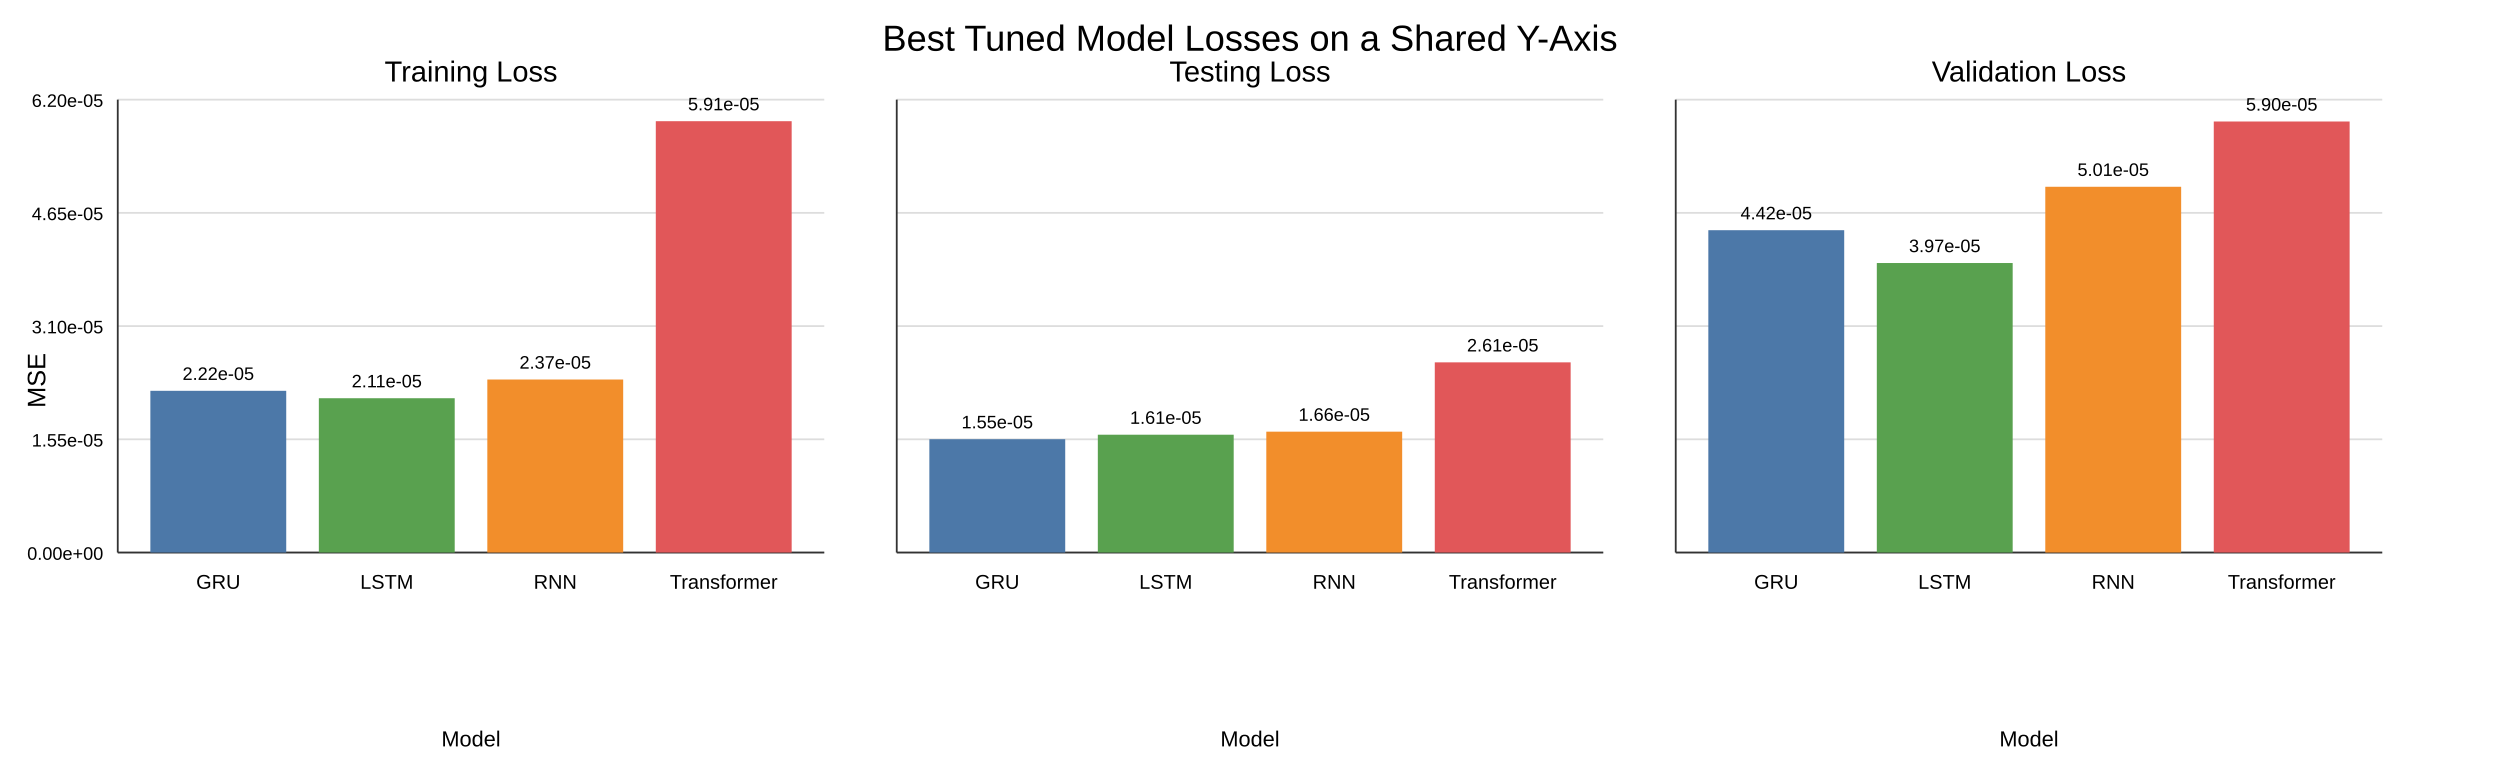
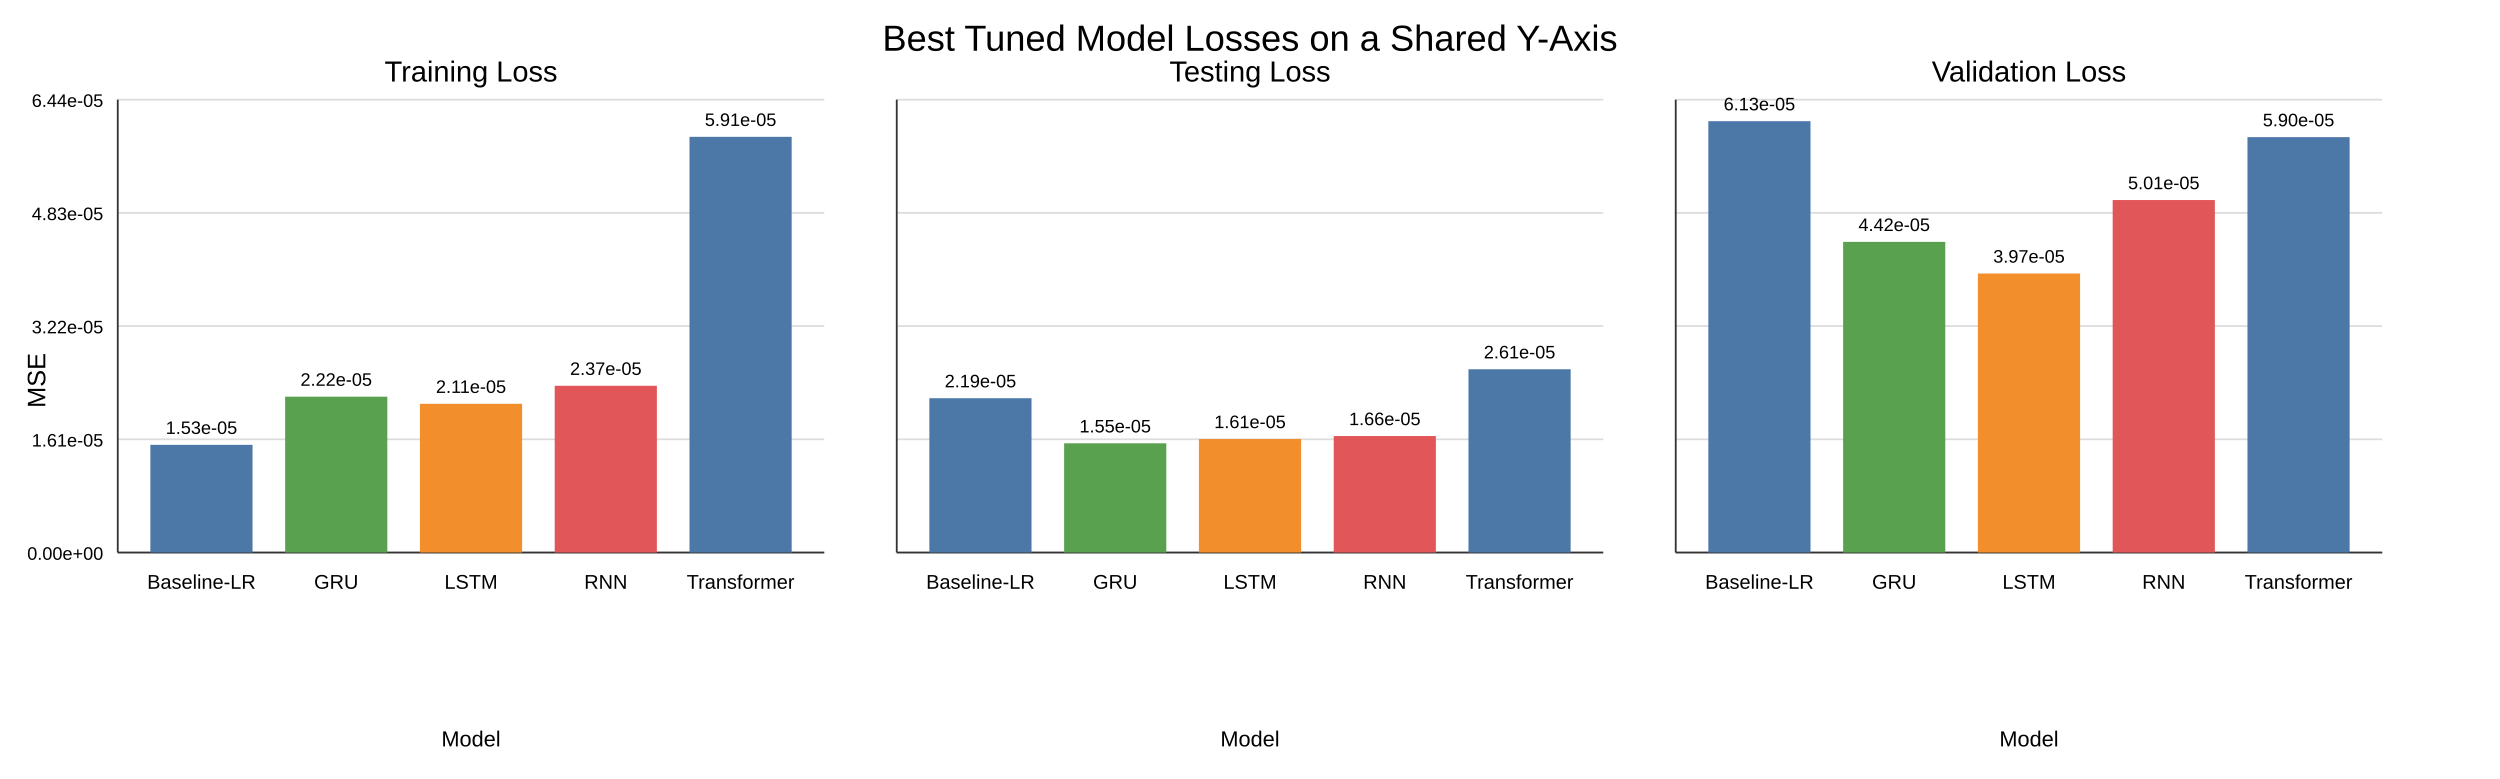
<svg xmlns="http://www.w3.org/2000/svg" width="1380" height="430" viewBox="0 0 1380 430">
  <rect width="100%" height="100%" fill="white" />
  <text x="690" y="28" font-size="20" text-anchor="middle" font-family="Arial">Best Tuned Model Losses on a Shared Y-Axis</text>
  <text x="25" y="210" font-size="14" text-anchor="middle" transform="rotate(-90 25 210)" font-family="Arial">MSE</text>
  <text x="260.0" y="45" font-size="16" text-anchor="middle" font-family="Arial">Training Loss</text>
  <line x1="65" y1="305.00" x2="455" y2="305.00" stroke="#dddddd" stroke-width="1" />
  <text x="57" y="309.00" font-size="10" text-anchor="end" font-family="Arial">0.00e+00</text>
  <line x1="65" y1="242.50" x2="455" y2="242.50" stroke="#dddddd" stroke-width="1" />
-   <text x="57" y="246.50" font-size="10" text-anchor="end" font-family="Arial">1.55e-05</text>
+   <text x="57" y="246.50" font-size="10" text-anchor="end" font-family="Arial">1.61e-05</text>
  <line x1="65" y1="180.00" x2="455" y2="180.00" stroke="#dddddd" stroke-width="1" />
-   <text x="57" y="184.00" font-size="10" text-anchor="end" font-family="Arial">3.10e-05</text>
+   <text x="57" y="184.00" font-size="10" text-anchor="end" font-family="Arial">3.22e-05</text>
  <line x1="65" y1="117.50" x2="455" y2="117.50" stroke="#dddddd" stroke-width="1" />
-   <text x="57" y="121.50" font-size="10" text-anchor="end" font-family="Arial">4.65e-05</text>
+   <text x="57" y="121.50" font-size="10" text-anchor="end" font-family="Arial">4.83e-05</text>
  <line x1="65" y1="55.00" x2="455" y2="55.00" stroke="#dddddd" stroke-width="1" />
-   <text x="57" y="59.00" font-size="10" text-anchor="end" font-family="Arial">6.20e-05</text>
+   <text x="57" y="59.00" font-size="10" text-anchor="end" font-family="Arial">6.44e-05</text>
  <line x1="65" y1="55" x2="65" y2="305" stroke="#333333" stroke-width="1" />
  <line x1="65" y1="305" x2="455" y2="305" stroke="#333333" stroke-width="1" />
-   <rect x="83.00" y="215.73" width="75.00" height="89.27" fill="#4C78A8" />
-   <text x="120.50" y="209.73" font-size="10" text-anchor="middle" font-family="Arial">2.22e-05</text>
-   <text x="120.50" y="325.00" font-size="11" text-anchor="middle" font-family="Arial">GRU</text>
-   <rect x="176.00" y="219.82" width="75.00" height="85.18" fill="#59A14F" />
-   <text x="213.50" y="213.82" font-size="10" text-anchor="middle" font-family="Arial">2.11e-05</text>
-   <text x="213.50" y="325.00" font-size="11" text-anchor="middle" font-family="Arial">LSTM</text>
-   <rect x="269.00" y="209.49" width="75.00" height="95.51" fill="#F28E2B" />
-   <text x="306.50" y="203.49" font-size="10" text-anchor="middle" font-family="Arial">2.37e-05</text>
-   <text x="306.50" y="325.00" font-size="11" text-anchor="middle" font-family="Arial">RNN</text>
-   <rect x="362.00" y="66.90" width="75.00" height="238.10" fill="#E15759" />
-   <text x="399.50" y="60.90" font-size="10" text-anchor="middle" font-family="Arial">5.91e-05</text>
-   <text x="399.50" y="325.00" font-size="11" text-anchor="middle" font-family="Arial">Transformer</text>
+   <rect x="83.00" y="245.55" width="56.40" height="59.45" fill="#4C78A8" />
+   <text x="111.20" y="239.55" font-size="10" text-anchor="middle" font-family="Arial">1.53e-05</text>
+   <text x="111.20" y="325.00" font-size="11" text-anchor="middle" font-family="Arial">Baseline-LR</text>
+   <rect x="157.40" y="218.97" width="56.40" height="86.03" fill="#59A14F" />
+   <text x="185.60" y="212.97" font-size="10" text-anchor="middle" font-family="Arial">2.22e-05</text>
+   <text x="185.60" y="325.00" font-size="11" text-anchor="middle" font-family="Arial">GRU</text>
+   <rect x="231.80" y="222.90" width="56.40" height="82.10" fill="#F28E2B" />
+   <text x="260.00" y="216.90" font-size="10" text-anchor="middle" font-family="Arial">2.11e-05</text>
+   <text x="260.00" y="325.00" font-size="11" text-anchor="middle" font-family="Arial">LSTM</text>
+   <rect x="306.20" y="212.95" width="56.40" height="92.05" fill="#E15759" />
+   <text x="334.40" y="206.95" font-size="10" text-anchor="middle" font-family="Arial">2.37e-05</text>
+   <text x="334.40" y="325.00" font-size="11" text-anchor="middle" font-family="Arial">RNN</text>
+   <rect x="380.60" y="75.53" width="56.40" height="229.47" fill="#4C78A8" />
+   <text x="408.80" y="69.53" font-size="10" text-anchor="middle" font-family="Arial">5.91e-05</text>
+   <text x="408.80" y="325.00" font-size="11" text-anchor="middle" font-family="Arial">Transformer</text>
  <text x="260.0" y="412" font-size="12" text-anchor="middle" font-family="Arial">Model</text>
  <text x="690.0" y="45" font-size="16" text-anchor="middle" font-family="Arial">Testing Loss</text>
  <line x1="495" y1="305.00" x2="885" y2="305.00" stroke="#dddddd" stroke-width="1" />
  <line x1="495" y1="242.50" x2="885" y2="242.50" stroke="#dddddd" stroke-width="1" />
  <line x1="495" y1="180.00" x2="885" y2="180.00" stroke="#dddddd" stroke-width="1" />
  <line x1="495" y1="117.50" x2="885" y2="117.50" stroke="#dddddd" stroke-width="1" />
  <line x1="495" y1="55.00" x2="885" y2="55.00" stroke="#dddddd" stroke-width="1" />
  <line x1="495" y1="55" x2="495" y2="305" stroke="#333333" stroke-width="1" />
  <line x1="495" y1="305" x2="885" y2="305" stroke="#333333" stroke-width="1" />
-   <rect x="513.00" y="242.44" width="75.00" height="62.56" fill="#4C78A8" />
-   <text x="550.50" y="236.44" font-size="10" text-anchor="middle" font-family="Arial">1.55e-05</text>
-   <text x="550.50" y="325.00" font-size="11" text-anchor="middle" font-family="Arial">GRU</text>
-   <rect x="606.00" y="239.96" width="75.00" height="65.04" fill="#59A14F" />
-   <text x="643.50" y="233.96" font-size="10" text-anchor="middle" font-family="Arial">1.61e-05</text>
-   <text x="643.50" y="325.00" font-size="11" text-anchor="middle" font-family="Arial">LSTM</text>
-   <rect x="699.00" y="238.28" width="75.00" height="66.72" fill="#F28E2B" />
-   <text x="736.50" y="232.28" font-size="10" text-anchor="middle" font-family="Arial">1.66e-05</text>
-   <text x="736.50" y="325.00" font-size="11" text-anchor="middle" font-family="Arial">RNN</text>
-   <rect x="792.00" y="200.02" width="75.00" height="104.98" fill="#E15759" />
-   <text x="829.50" y="194.02" font-size="10" text-anchor="middle" font-family="Arial">2.61e-05</text>
-   <text x="829.50" y="325.00" font-size="11" text-anchor="middle" font-family="Arial">Transformer</text>
+   <rect x="513.00" y="219.81" width="56.40" height="85.19" fill="#4C78A8" />
+   <text x="541.20" y="213.81" font-size="10" text-anchor="middle" font-family="Arial">2.19e-05</text>
+   <text x="541.20" y="325.00" font-size="11" text-anchor="middle" font-family="Arial">Baseline-LR</text>
+   <rect x="587.40" y="244.70" width="56.40" height="60.30" fill="#59A14F" />
+   <text x="615.60" y="238.70" font-size="10" text-anchor="middle" font-family="Arial">1.55e-05</text>
+   <text x="615.60" y="325.00" font-size="11" text-anchor="middle" font-family="Arial">GRU</text>
+   <rect x="661.80" y="242.32" width="56.40" height="62.68" fill="#F28E2B" />
+   <text x="690.00" y="236.32" font-size="10" text-anchor="middle" font-family="Arial">1.61e-05</text>
+   <text x="690.00" y="325.00" font-size="11" text-anchor="middle" font-family="Arial">LSTM</text>
+   <rect x="736.20" y="240.69" width="56.40" height="64.31" fill="#E15759" />
+   <text x="764.40" y="234.69" font-size="10" text-anchor="middle" font-family="Arial">1.66e-05</text>
+   <text x="764.40" y="325.00" font-size="11" text-anchor="middle" font-family="Arial">RNN</text>
+   <rect x="810.60" y="203.83" width="56.40" height="101.17" fill="#4C78A8" />
+   <text x="838.80" y="197.83" font-size="10" text-anchor="middle" font-family="Arial">2.61e-05</text>
+   <text x="838.80" y="325.00" font-size="11" text-anchor="middle" font-family="Arial">Transformer</text>
  <text x="690.0" y="412" font-size="12" text-anchor="middle" font-family="Arial">Model</text>
  <text x="1120.0" y="45" font-size="16" text-anchor="middle" font-family="Arial">Validation Loss</text>
  <line x1="925" y1="305.00" x2="1315" y2="305.00" stroke="#dddddd" stroke-width="1" />
  <line x1="925" y1="242.50" x2="1315" y2="242.50" stroke="#dddddd" stroke-width="1" />
  <line x1="925" y1="180.00" x2="1315" y2="180.00" stroke="#dddddd" stroke-width="1" />
  <line x1="925" y1="117.50" x2="1315" y2="117.50" stroke="#dddddd" stroke-width="1" />
  <line x1="925" y1="55.00" x2="1315" y2="55.00" stroke="#dddddd" stroke-width="1" />
  <line x1="925" y1="55" x2="925" y2="305" stroke="#333333" stroke-width="1" />
  <line x1="925" y1="305" x2="1315" y2="305" stroke="#333333" stroke-width="1" />
-   <rect x="943.00" y="127.07" width="75.00" height="177.93" fill="#4C78A8" />
-   <text x="980.50" y="121.07" font-size="10" text-anchor="middle" font-family="Arial">4.42e-05</text>
-   <text x="980.50" y="325.00" font-size="11" text-anchor="middle" font-family="Arial">GRU</text>
-   <rect x="1036.00" y="145.19" width="75.00" height="159.81" fill="#59A14F" />
-   <text x="1073.50" y="139.19" font-size="10" text-anchor="middle" font-family="Arial">3.97e-05</text>
-   <text x="1073.50" y="325.00" font-size="11" text-anchor="middle" font-family="Arial">LSTM</text>
-   <rect x="1129.00" y="103.10" width="75.00" height="201.90" fill="#F28E2B" />
-   <text x="1166.50" y="97.10" font-size="10" text-anchor="middle" font-family="Arial">5.01e-05</text>
-   <text x="1166.50" y="325.00" font-size="11" text-anchor="middle" font-family="Arial">RNN</text>
-   <rect x="1222.00" y="67.07" width="75.00" height="237.93" fill="#E15759" />
-   <text x="1259.50" y="61.07" font-size="10" text-anchor="middle" font-family="Arial">5.90e-05</text>
-   <text x="1259.50" y="325.00" font-size="11" text-anchor="middle" font-family="Arial">Transformer</text>
+   <rect x="943.00" y="66.90" width="56.40" height="238.10" fill="#4C78A8" />
+   <text x="971.20" y="60.90" font-size="10" text-anchor="middle" font-family="Arial">6.13e-05</text>
+   <text x="971.20" y="325.00" font-size="11" text-anchor="middle" font-family="Arial">Baseline-LR</text>
+   <rect x="1017.40" y="133.52" width="56.40" height="171.48" fill="#59A14F" />
+   <text x="1045.60" y="127.52" font-size="10" text-anchor="middle" font-family="Arial">4.42e-05</text>
+   <text x="1045.60" y="325.00" font-size="11" text-anchor="middle" font-family="Arial">GRU</text>
+   <rect x="1091.80" y="150.98" width="56.40" height="154.02" fill="#F28E2B" />
+   <text x="1120.00" y="144.98" font-size="10" text-anchor="middle" font-family="Arial">3.97e-05</text>
+   <text x="1120.00" y="325.00" font-size="11" text-anchor="middle" font-family="Arial">LSTM</text>
+   <rect x="1166.20" y="110.42" width="56.40" height="194.58" fill="#E15759" />
+   <text x="1194.40" y="104.42" font-size="10" text-anchor="middle" font-family="Arial">5.01e-05</text>
+   <text x="1194.40" y="325.00" font-size="11" text-anchor="middle" font-family="Arial">RNN</text>
+   <rect x="1240.60" y="75.70" width="56.40" height="229.30" fill="#4C78A8" />
+   <text x="1268.80" y="69.70" font-size="10" text-anchor="middle" font-family="Arial">5.90e-05</text>
+   <text x="1268.80" y="325.00" font-size="11" text-anchor="middle" font-family="Arial">Transformer</text>
  <text x="1120.0" y="412" font-size="12" text-anchor="middle" font-family="Arial">Model</text>
</svg>
